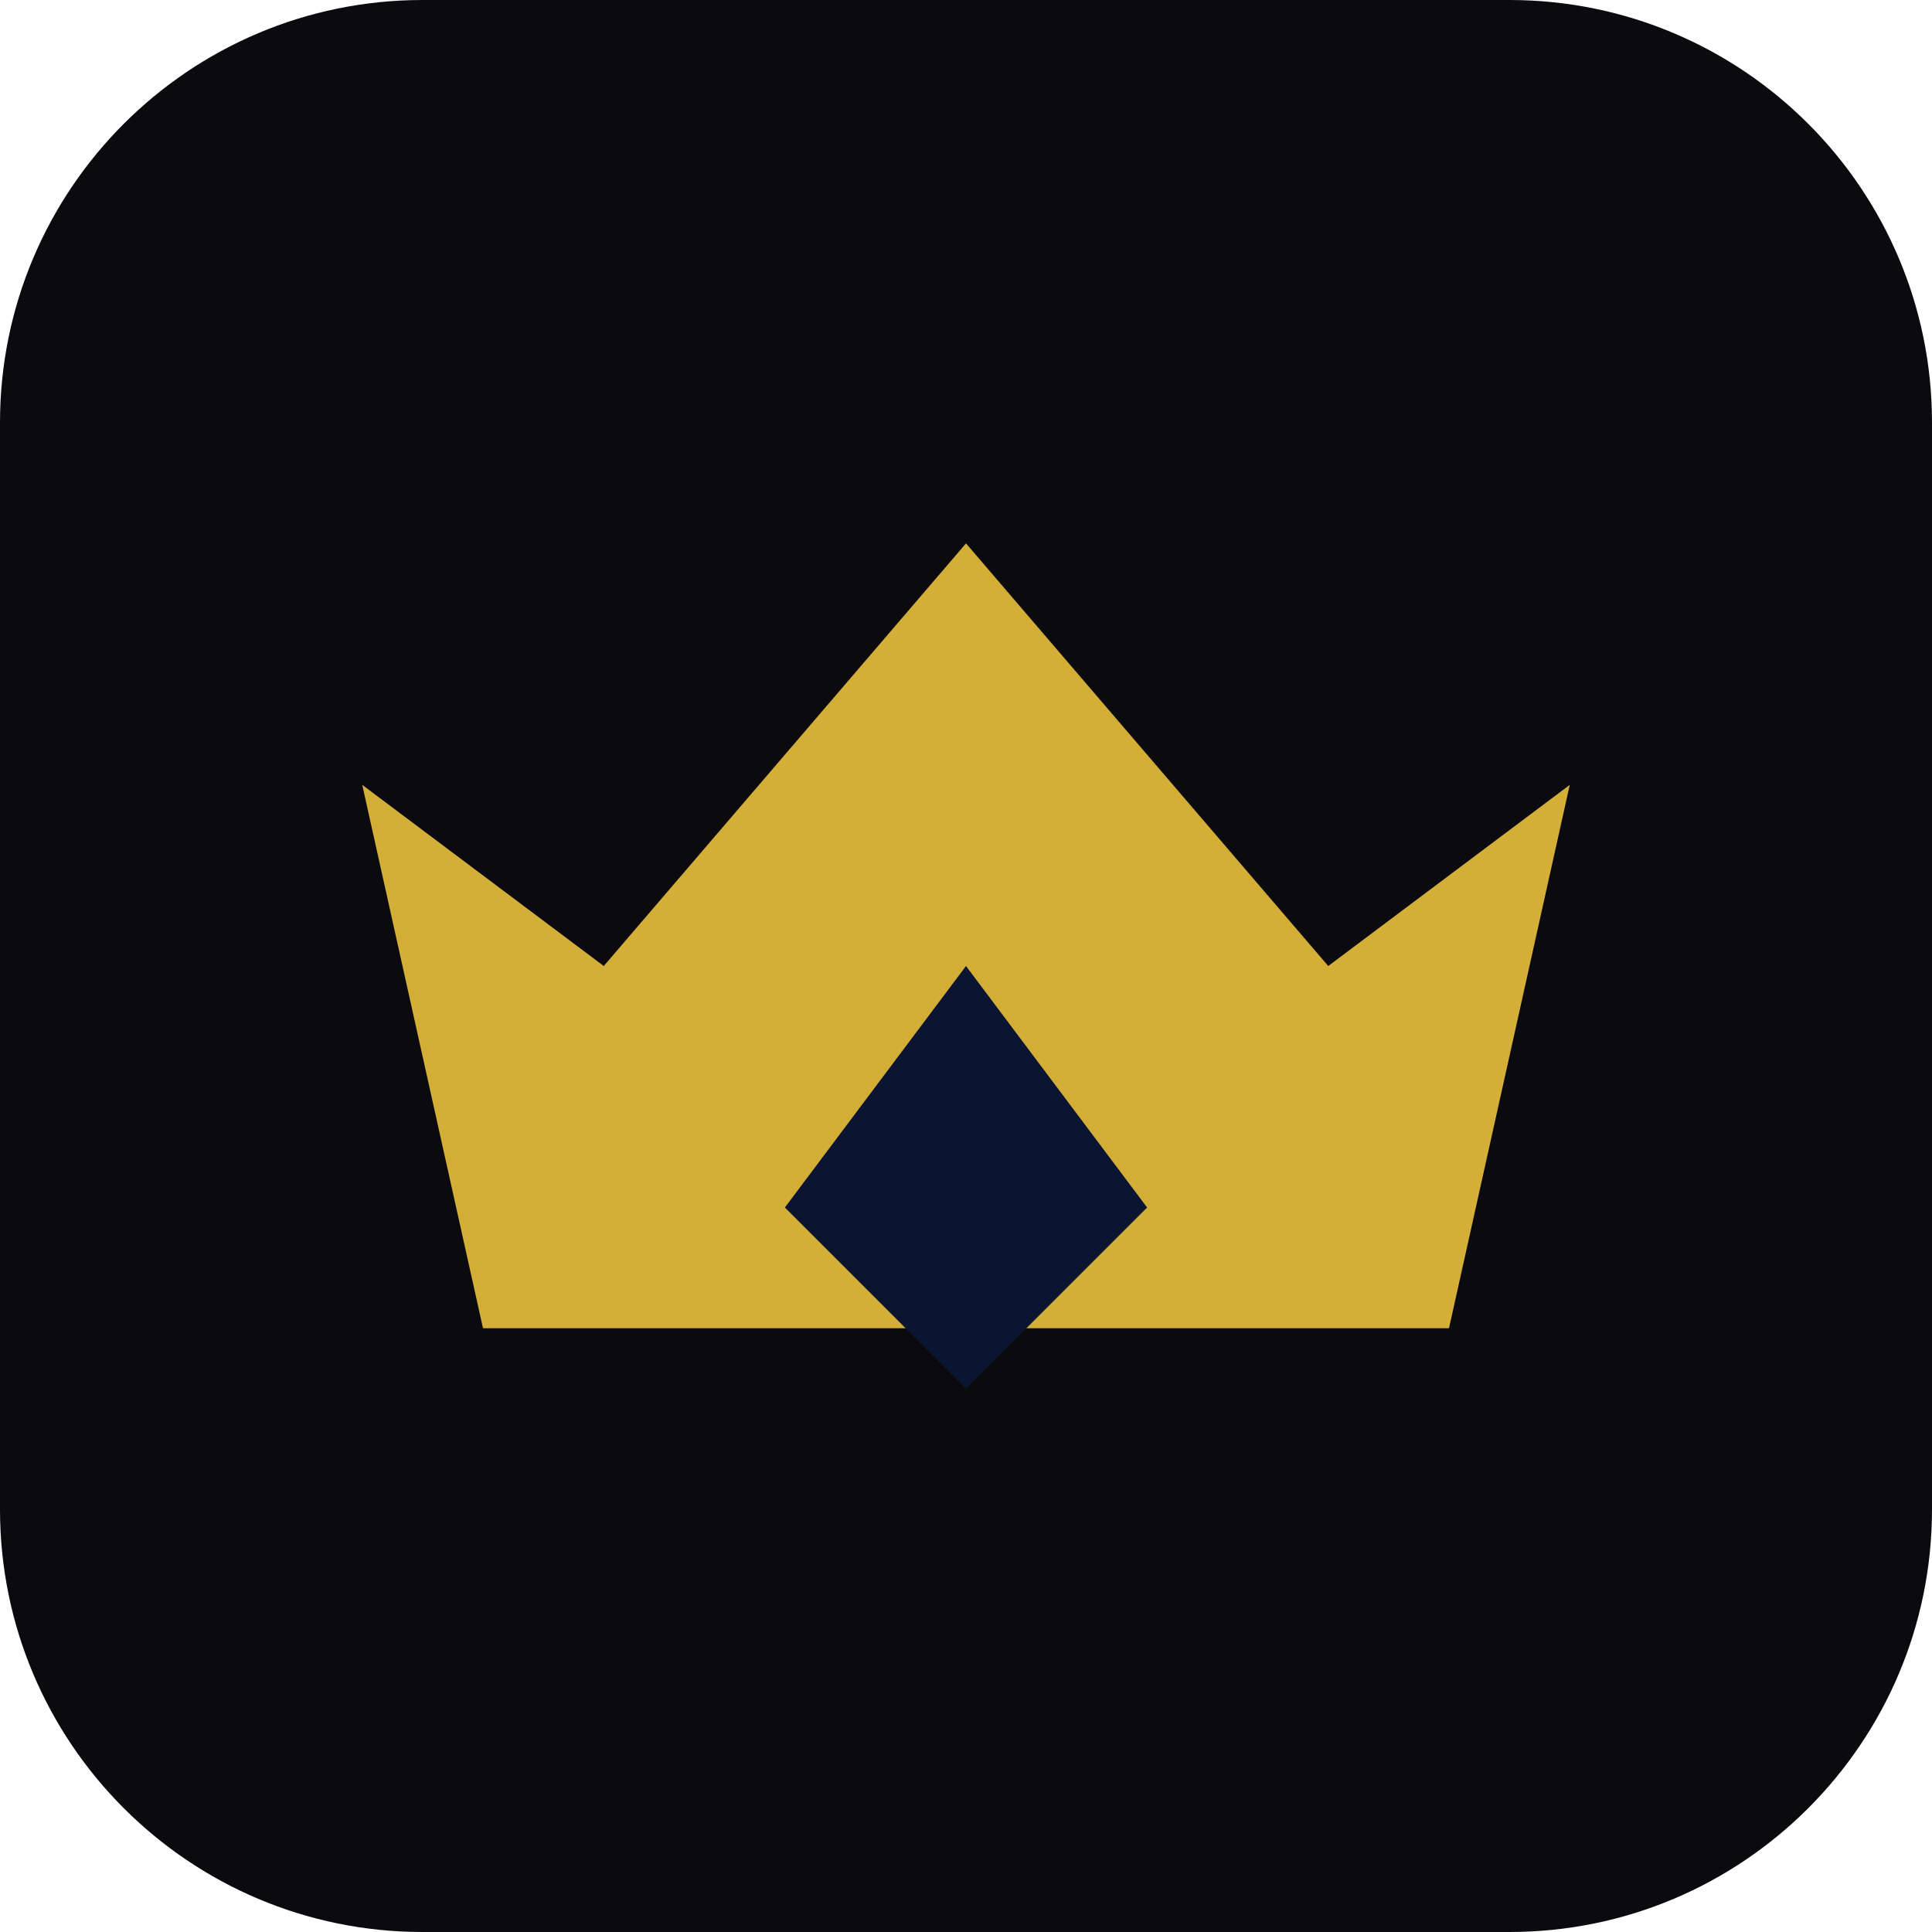
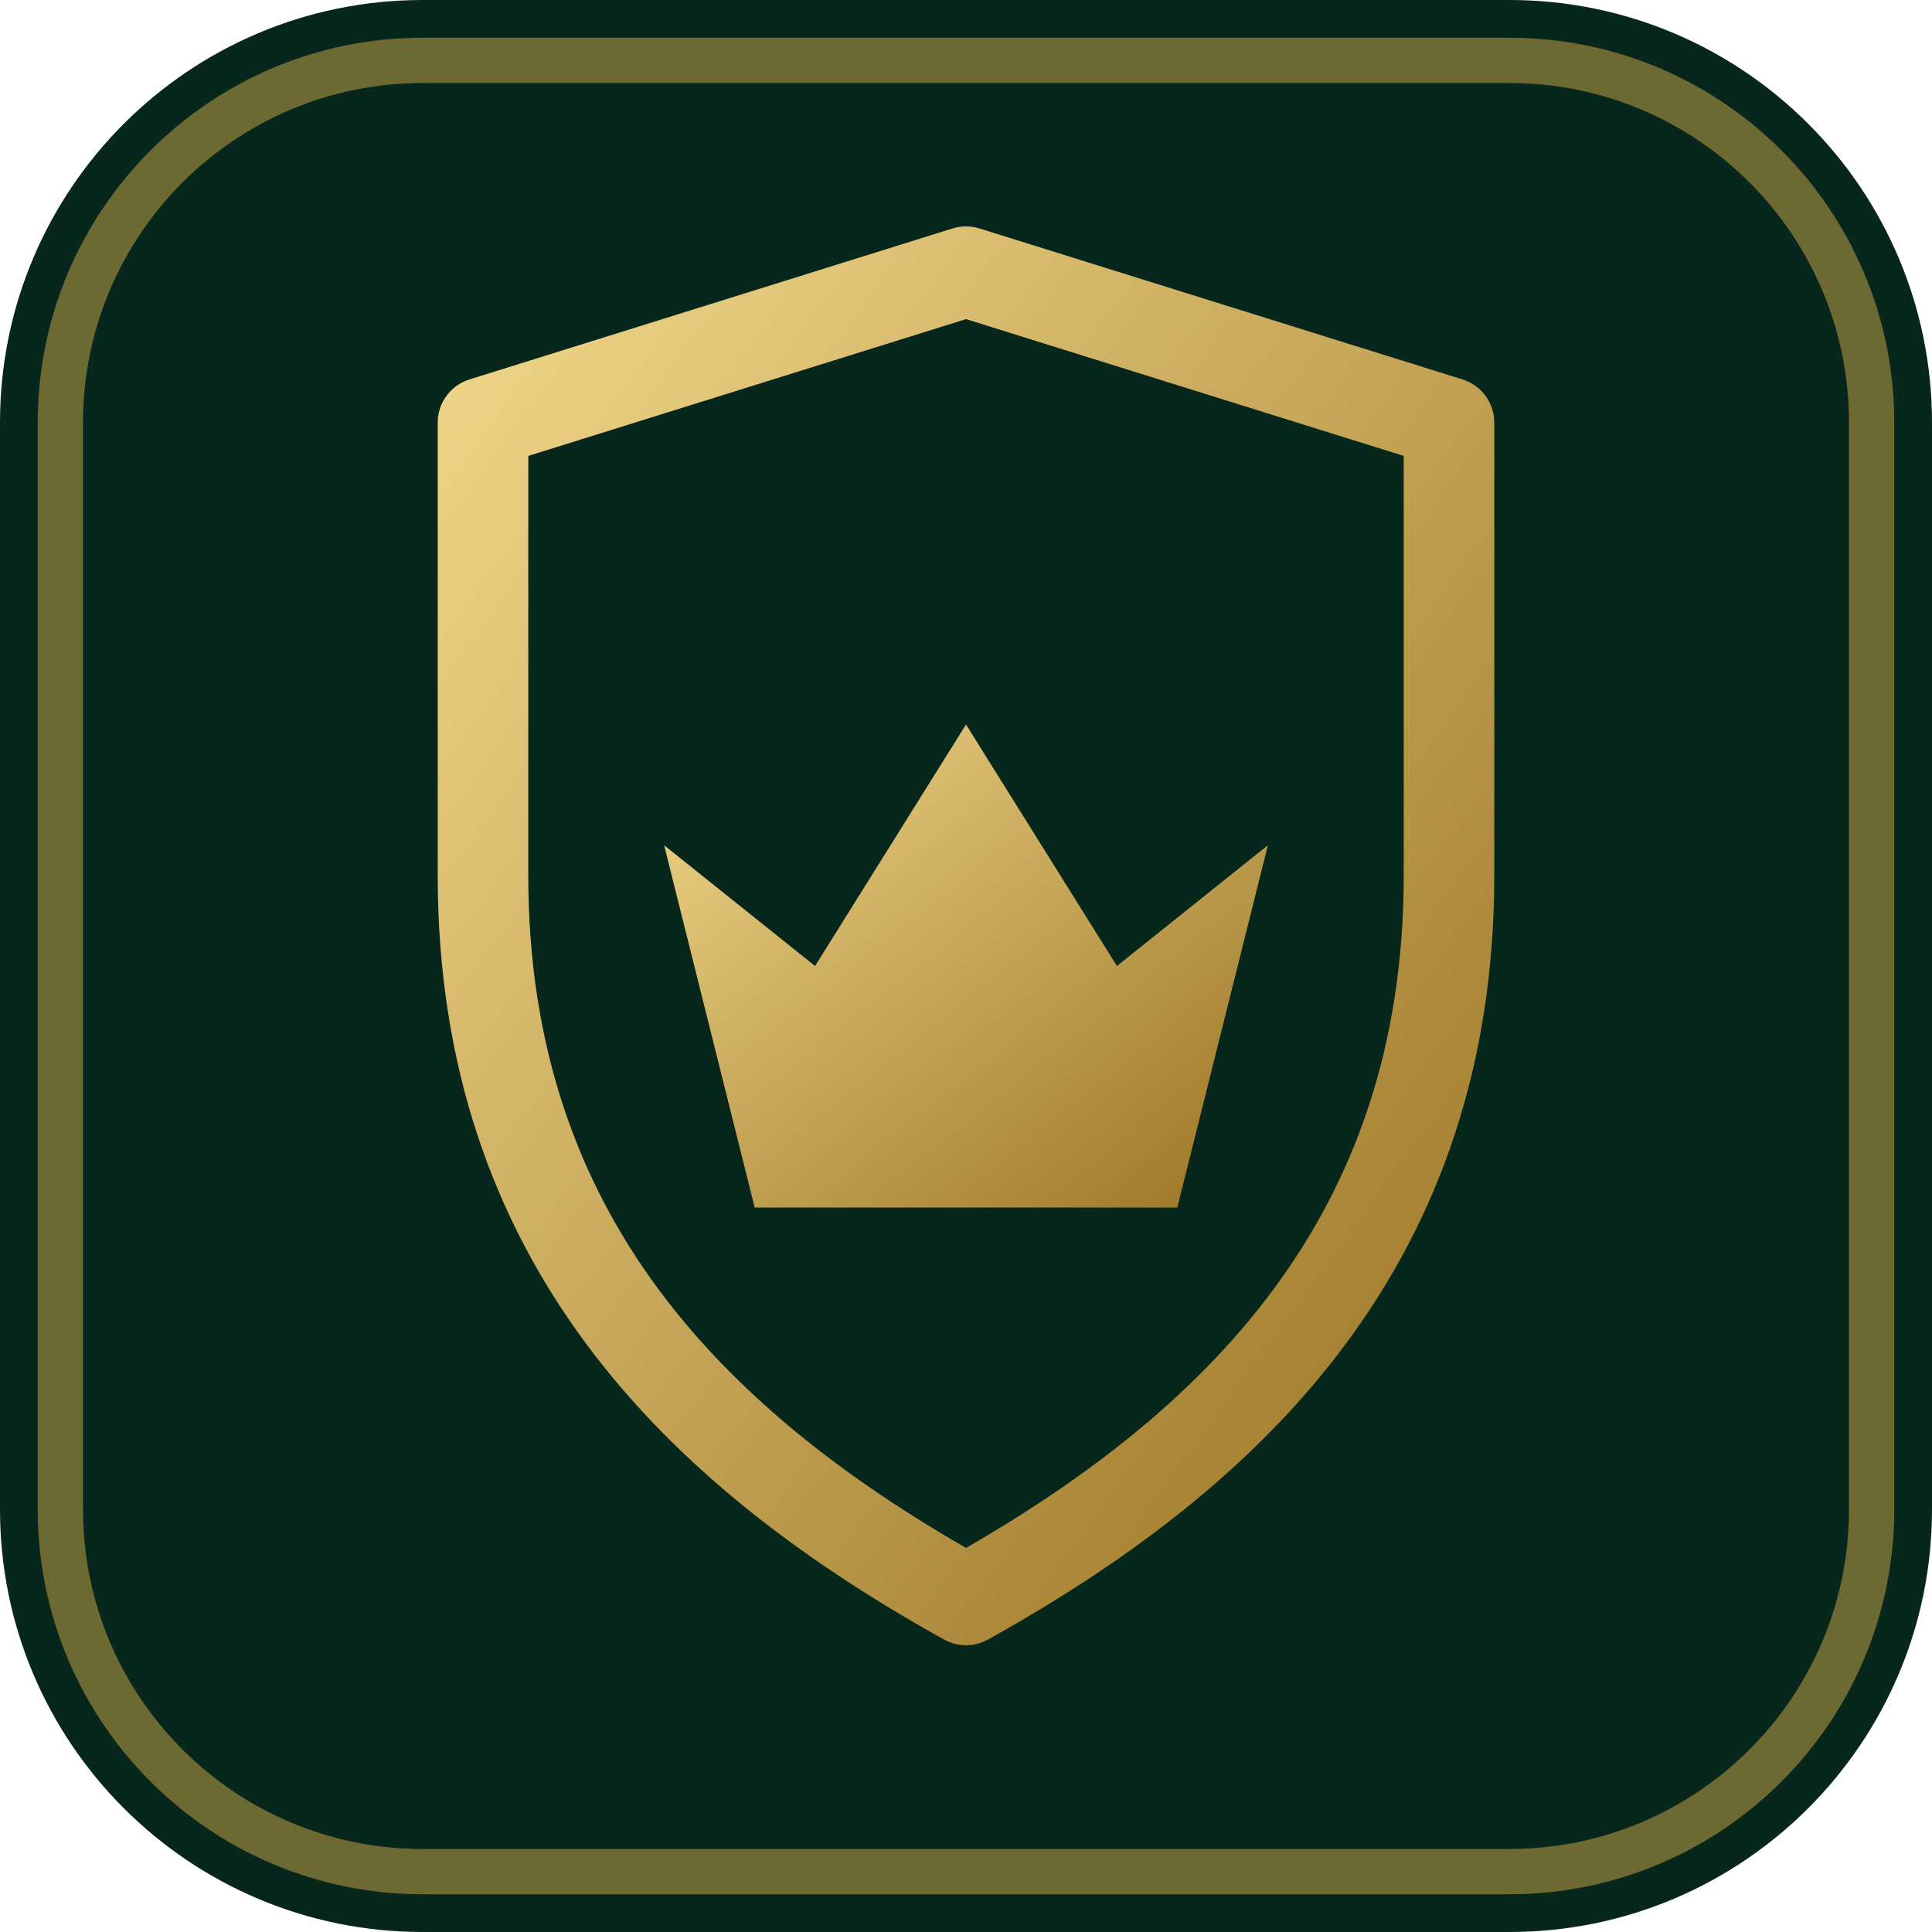
<svg xmlns="http://www.w3.org/2000/svg" viewBox="0 0 64 64">
-   <rect width="64" height="64" rx="14" fill="#0a0a0f" />
-   <path d="M12 26l8 6 12-14 12 14 8-6-4 18H16z" fill="#d4af37" />
-   <path d="M32 46l-6-6 6-8 6 8z" fill="#0b1530" />
+   <defs>
+     <linearGradient id="g" x1="0" y1="0" x2="1" y2="1">
+       <stop offset="0" stop-color="#f0d68a" />
+       <stop offset="1" stop-color="#9a7424" />
+     </linearGradient>
+   </defs>
+   <rect width="64" height="64" rx="14" fill="#07261c" />
+   <rect x="2" y="2" width="60" height="60" rx="12" fill="none" stroke="#d4ac4a" stroke-opacity=".5" stroke-width="1.5" />
+   <path d="M32 9l16 5v15c0 12-7 19-16 24-9-5-16-12-16-24V14z" fill="none" stroke="url(#g)" stroke-width="3" stroke-linejoin="round" />
+   <path d="M22 28l5 4 5-8 5 8 5-4-3 12H25z" fill="url(#g)" />
</svg>
